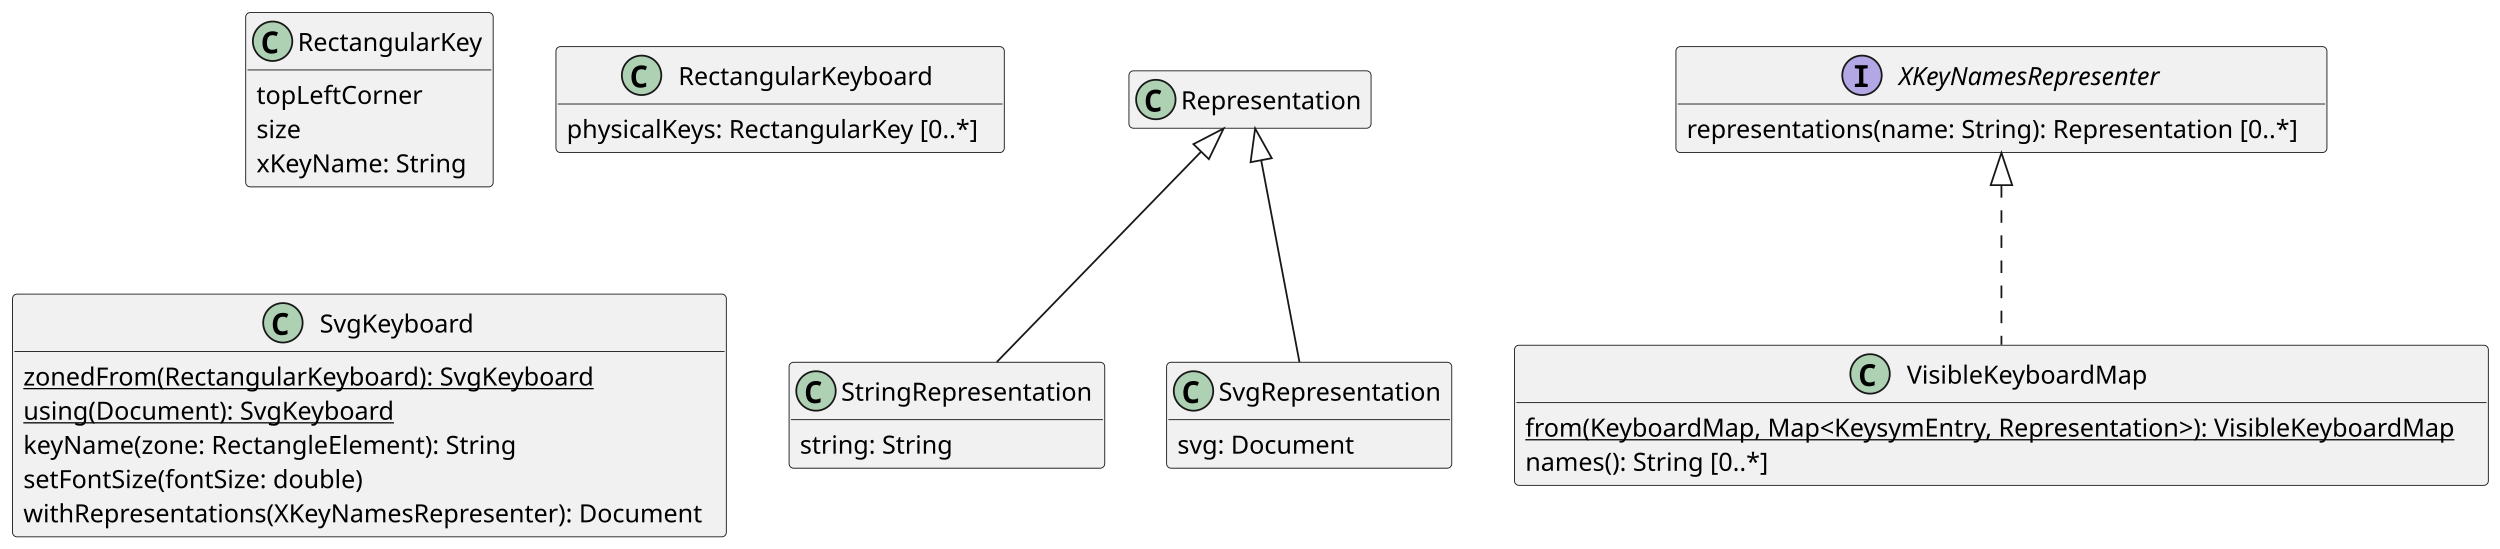
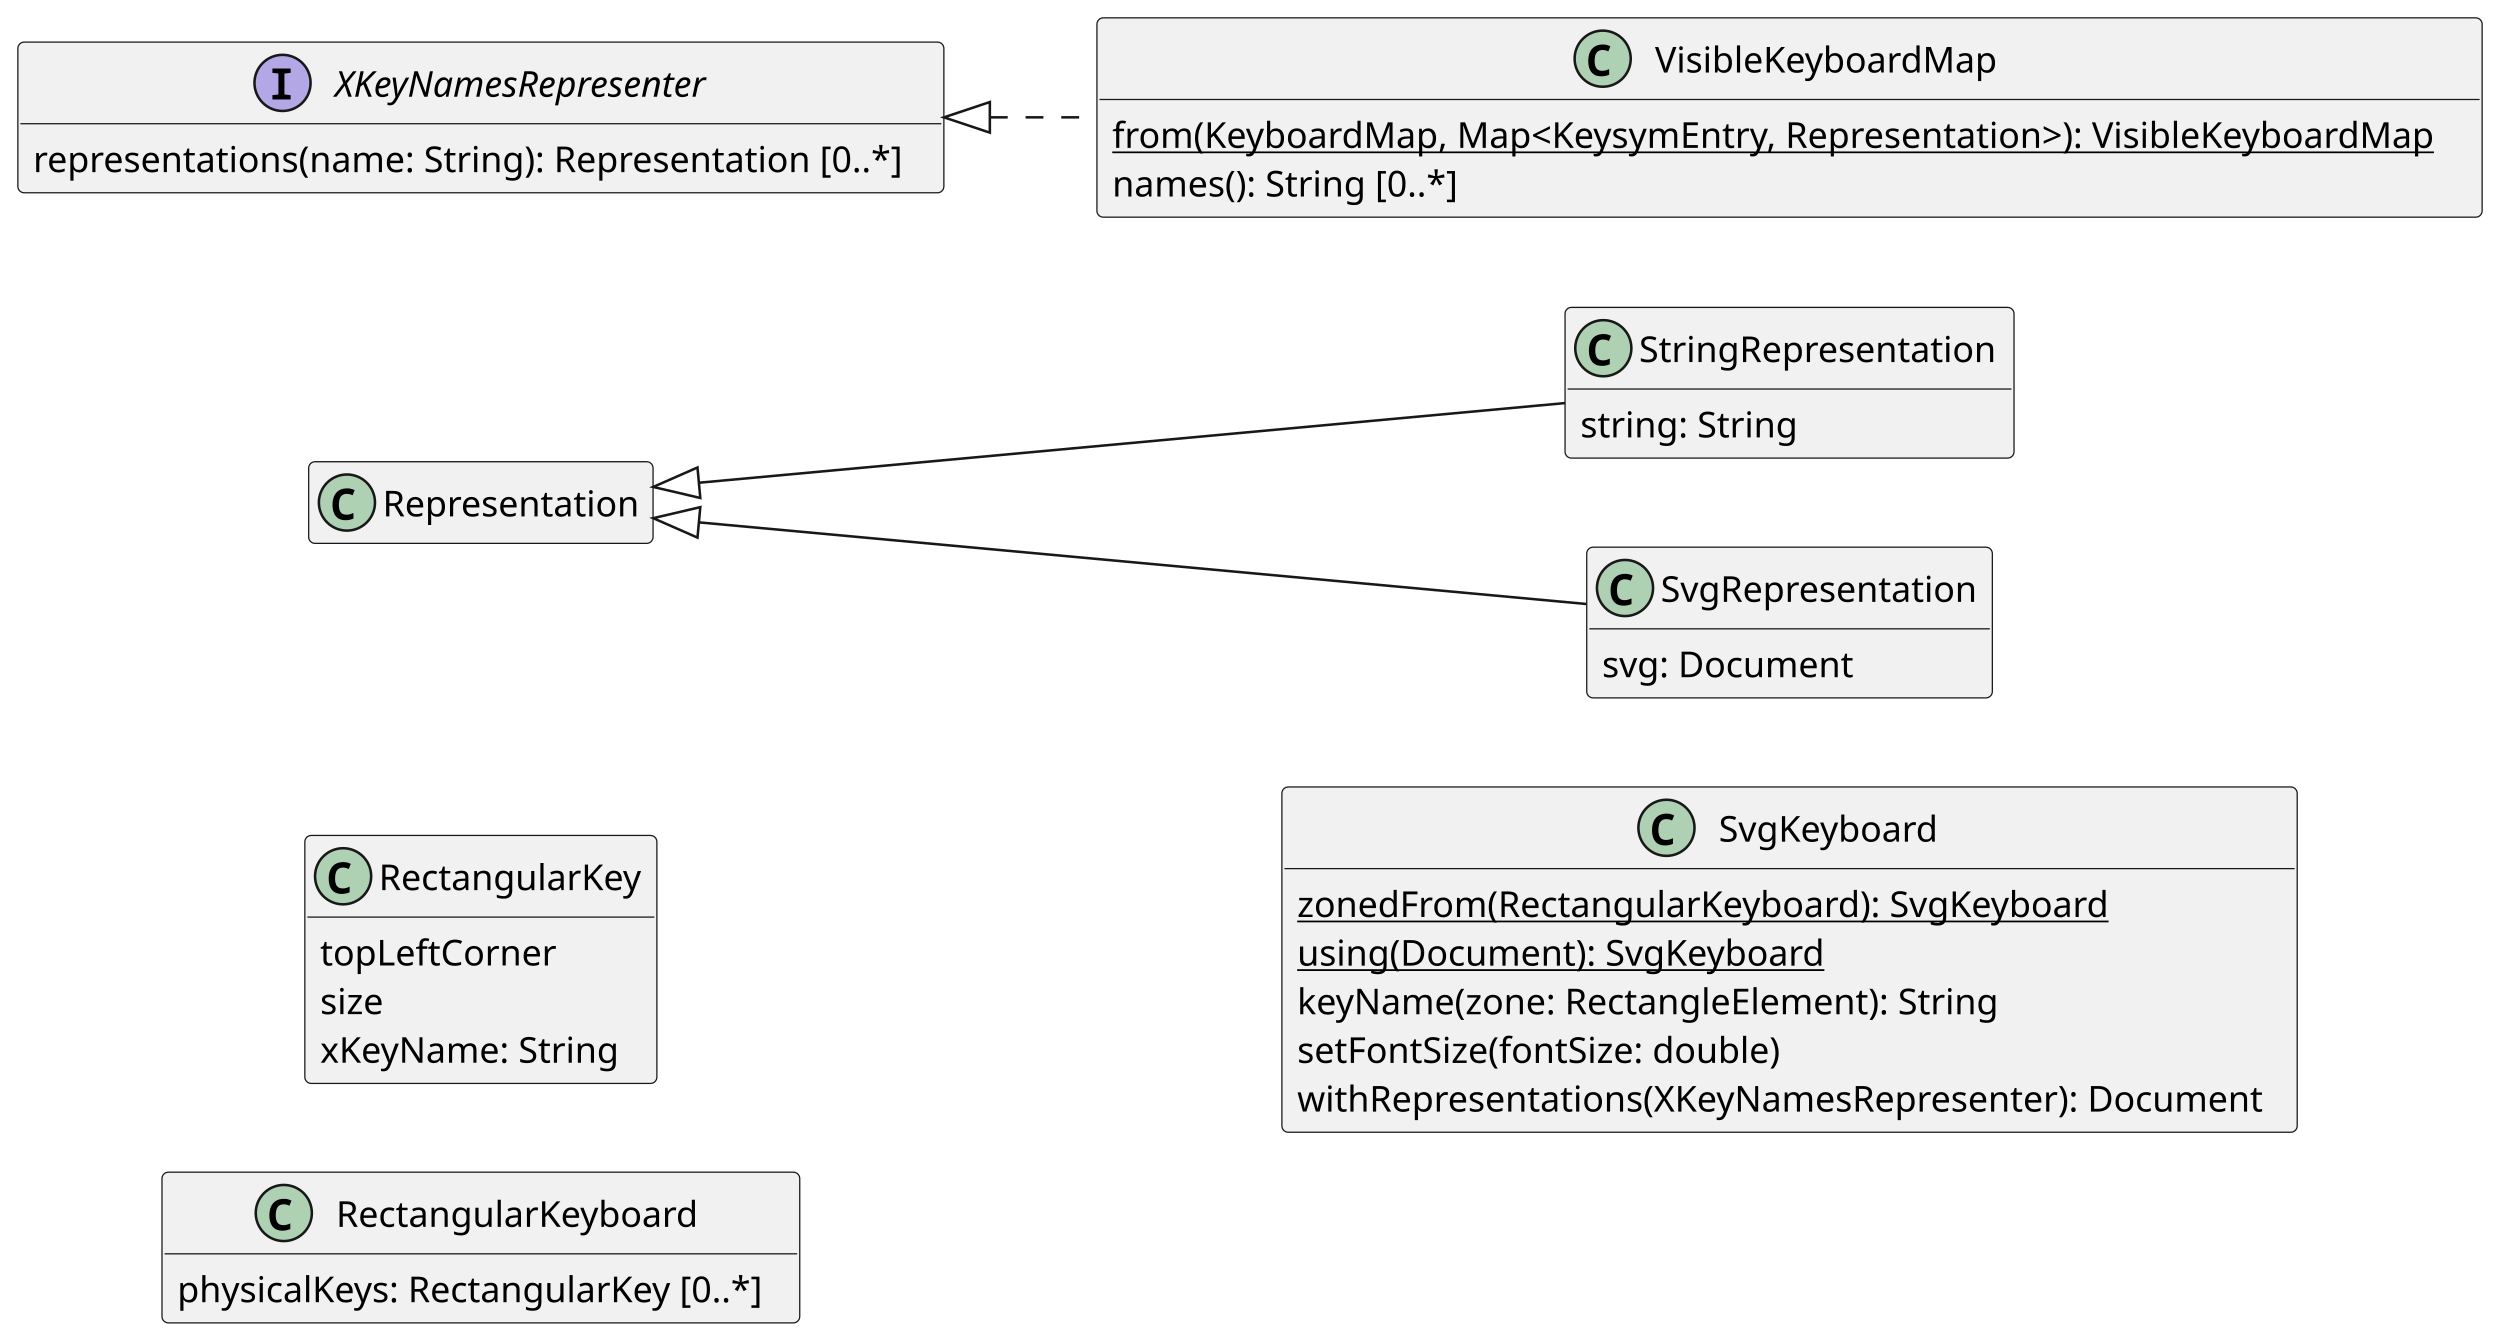
- <svg xmlns="http://www.w3.org/2000/svg" contentStyleType="text/css" height="306px" preserveAspectRatio="none" style="width:1394px;height:306px;background:#FFFFFF;" version="1.1" viewBox="0 0 1394 306" width="1394px" zoomAndPan="magnify">
+ <svg xmlns="http://www.w3.org/2000/svg" contentStyleType="text/css" height="525px" preserveAspectRatio="none" style="width:980px;height:525px;background:#FFFFFF;" version="1.1" viewBox="0 0 980 525" width="980px" zoomAndPan="magnify">
  <defs />
  <g>
    <g id="elem_Representation">
-       <rect codeLine="3" fill="#F1F1F1" height="32" id="Representation" rx="2.5" ry="2.5" style="stroke:#181818;stroke-width:0.5;" width="135" x="629.5" y="39.5" />
-       <ellipse cx="644.5" cy="55.5" fill="#ADD1B2" rx="11" ry="11" style="stroke:#181818;stroke-width:1.0;" />
-       <path d="M643.969,62.422 Q642.219,62.422 641.078,61.688 Q639.953,60.938 639.391,59.594 Q638.844,58.234 638.844,56.438 Q638.844,54.406 639.5,52.953 Q640.156,51.5 641.438,50.719 Q642.719,49.938 644.594,49.938 Q645.484,49.938 646.156,50.125 Q646.828,50.297 647.516,50.641 L646.703,52.656 Q646.078,52.344 645.531,52.219 Q645,52.094 644.516,52.094 Q643.344,52.094 642.641,52.625 Q641.938,53.156 641.641,54.109 Q641.344,55.062 641.344,56.328 Q641.344,58.344 642.062,59.312 Q642.781,60.266 644.375,60.266 Q644.969,60.266 645.594,60.109 Q646.219,59.953 647.047,59.578 L647.047,61.797 Q646.312,62.109 645.516,62.266 Q644.734,62.422 643.969,62.422 Z " fill="#000000" />
-       <text fill="#000000" font-family="sans-serif" font-size="14" lengthAdjust="spacing" textLength="103" x="658.5" y="60.932">Representation</text>
+       <rect codeLine="4" fill="#F1F1F1" height="32" id="Representation" rx="2.5" ry="2.5" style="stroke:#181818;stroke-width:0.5;" width="135" x="121" y="181" />
+       <ellipse cx="136" cy="197" fill="#ADD1B2" rx="11" ry="11" style="stroke:#181818;stroke-width:1.0;" />
+       <path d="M135.469,203.922 Q133.719,203.922 132.578,203.188 Q131.453,202.438 130.891,201.094 Q130.344,199.734 130.344,197.938 Q130.344,195.906 131,194.453 Q131.656,193 132.938,192.219 Q134.219,191.438 136.094,191.438 Q136.984,191.438 137.656,191.625 Q138.328,191.797 139.016,192.141 L138.203,194.156 Q137.578,193.844 137.031,193.719 Q136.5,193.594 136.016,193.594 Q134.844,193.594 134.141,194.125 Q133.438,194.656 133.141,195.609 Q132.844,196.562 132.844,197.828 Q132.844,199.844 133.562,200.812 Q134.281,201.766 135.875,201.766 Q136.469,201.766 137.094,201.609 Q137.719,201.453 138.547,201.078 L138.547,203.297 Q137.812,203.609 137.016,203.766 Q136.234,203.922 135.469,203.922 Z " fill="#000000" />
+       <text fill="#000000" font-family="sans-serif" font-size="14" lengthAdjust="spacing" textLength="103" x="150" y="202.432">Representation</text>
    </g>
    <g id="elem_StringRepresentation">
-       <rect codeLine="5" fill="#F1F1F1" height="59.068" id="StringRepresentation" rx="2.5" ry="2.5" style="stroke:#181818;stroke-width:0.5;" width="176" x="440" y="202" />
-       <ellipse cx="455" cy="218" fill="#ADD1B2" rx="11" ry="11" style="stroke:#181818;stroke-width:1.0;" />
-       <path d="M454.469,224.922 Q452.719,224.922 451.578,224.188 Q450.453,223.438 449.891,222.094 Q449.344,220.734 449.344,218.938 Q449.344,216.906 450,215.453 Q450.656,214 451.938,213.219 Q453.219,212.438 455.094,212.438 Q455.984,212.438 456.656,212.625 Q457.328,212.797 458.016,213.141 L457.203,215.156 Q456.578,214.844 456.031,214.719 Q455.5,214.594 455.016,214.594 Q453.844,214.594 453.141,215.125 Q452.438,215.656 452.141,216.609 Q451.844,217.562 451.844,218.828 Q451.844,220.844 452.562,221.812 Q453.281,222.766 454.875,222.766 Q455.469,222.766 456.094,222.609 Q456.719,222.453 457.547,222.078 L457.547,224.297 Q456.812,224.609 456.016,224.766 Q455.234,224.922 454.469,224.922 Z " fill="#000000" />
-       <text fill="#000000" font-family="sans-serif" font-size="14" lengthAdjust="spacing" textLength="144" x="469" y="223.432">StringRepresentation</text>
-       <line style="stroke:#181818;stroke-width:0.5;" x1="441" x2="615" y1="234" y2="234" />
-       <text fill="#000000" font-family="sans-serif" font-size="14" lengthAdjust="spacing" textLength="89" x="446" y="252.966">string: String</text>
+       <rect codeLine="6" fill="#F1F1F1" height="59.068" id="StringRepresentation" rx="2.5" ry="2.5" style="stroke:#181818;stroke-width:0.5;" width="176" x="613.5" y="120.5" />
+       <ellipse cx="628.5" cy="136.5" fill="#ADD1B2" rx="11" ry="11" style="stroke:#181818;stroke-width:1.0;" />
+       <path d="M627.969,143.422 Q626.219,143.422 625.078,142.688 Q623.953,141.938 623.391,140.594 Q622.844,139.234 622.844,137.438 Q622.844,135.406 623.5,133.953 Q624.156,132.5 625.438,131.719 Q626.719,130.938 628.594,130.938 Q629.484,130.938 630.156,131.125 Q630.828,131.297 631.516,131.641 L630.703,133.656 Q630.078,133.344 629.531,133.219 Q629,133.094 628.516,133.094 Q627.344,133.094 626.641,133.625 Q625.938,134.156 625.641,135.109 Q625.344,136.062 625.344,137.328 Q625.344,139.344 626.062,140.312 Q626.781,141.266 628.375,141.266 Q628.969,141.266 629.594,141.109 Q630.219,140.953 631.047,140.578 L631.047,142.797 Q630.312,143.109 629.516,143.266 Q628.734,143.422 627.969,143.422 Z " fill="#000000" />
+       <text fill="#000000" font-family="sans-serif" font-size="14" lengthAdjust="spacing" textLength="144" x="642.5" y="141.932">StringRepresentation</text>
+       <line style="stroke:#181818;stroke-width:0.5;" x1="614.5" x2="788.5" y1="152.5" y2="152.5" />
+       <text fill="#000000" font-family="sans-serif" font-size="14" lengthAdjust="spacing" textLength="89" x="619.5" y="171.466">string: String</text>
    </g>
    <g id="elem_SvgRepresentation">
-       <rect codeLine="8" fill="#F1F1F1" height="59.068" id="SvgRepresentation" rx="2.5" ry="2.5" style="stroke:#181818;stroke-width:0.5;" width="159" x="650.5" y="202" />
-       <ellipse cx="665.5" cy="218" fill="#ADD1B2" rx="11" ry="11" style="stroke:#181818;stroke-width:1.0;" />
-       <path d="M664.969,224.922 Q663.219,224.922 662.078,224.188 Q660.953,223.438 660.391,222.094 Q659.844,220.734 659.844,218.938 Q659.844,216.906 660.5,215.453 Q661.156,214 662.438,213.219 Q663.719,212.438 665.594,212.438 Q666.484,212.438 667.156,212.625 Q667.828,212.797 668.516,213.141 L667.703,215.156 Q667.078,214.844 666.531,214.719 Q666,214.594 665.516,214.594 Q664.344,214.594 663.641,215.125 Q662.938,215.656 662.641,216.609 Q662.344,217.562 662.344,218.828 Q662.344,220.844 663.062,221.812 Q663.781,222.766 665.375,222.766 Q665.969,222.766 666.594,222.609 Q667.219,222.453 668.047,222.078 L668.047,224.297 Q667.312,224.609 666.516,224.766 Q665.734,224.922 664.969,224.922 Z " fill="#000000" />
-       <text fill="#000000" font-family="sans-serif" font-size="14" lengthAdjust="spacing" textLength="127" x="679.5" y="223.432">SvgRepresentation</text>
-       <line style="stroke:#181818;stroke-width:0.5;" x1="651.5" x2="808.5" y1="234" y2="234" />
-       <text fill="#000000" font-family="sans-serif" font-size="14" lengthAdjust="spacing" textLength="100" x="656.5" y="252.966">svg: Document</text>
+       <rect codeLine="9" fill="#F1F1F1" height="59.068" id="SvgRepresentation" rx="2.5" ry="2.5" style="stroke:#181818;stroke-width:0.5;" width="159" x="622" y="214.5" />
+       <ellipse cx="637" cy="230.5" fill="#ADD1B2" rx="11" ry="11" style="stroke:#181818;stroke-width:1.0;" />
+       <path d="M636.469,237.422 Q634.719,237.422 633.578,236.688 Q632.453,235.938 631.891,234.594 Q631.344,233.234 631.344,231.438 Q631.344,229.406 632,227.953 Q632.656,226.5 633.938,225.719 Q635.219,224.938 637.094,224.938 Q637.984,224.938 638.656,225.125 Q639.328,225.297 640.016,225.641 L639.203,227.656 Q638.578,227.344 638.031,227.219 Q637.5,227.094 637.016,227.094 Q635.844,227.094 635.141,227.625 Q634.438,228.156 634.141,229.109 Q633.844,230.062 633.844,231.328 Q633.844,233.344 634.562,234.312 Q635.281,235.266 636.875,235.266 Q637.469,235.266 638.094,235.109 Q638.719,234.953 639.547,234.578 L639.547,236.797 Q638.812,237.109 638.016,237.266 Q637.234,237.422 636.469,237.422 Z " fill="#000000" />
+       <text fill="#000000" font-family="sans-serif" font-size="14" lengthAdjust="spacing" textLength="127" x="651" y="235.932">SvgRepresentation</text>
+       <line style="stroke:#181818;stroke-width:0.5;" x1="623" x2="780" y1="246.5" y2="246.5" />
+       <text fill="#000000" font-family="sans-serif" font-size="14" lengthAdjust="spacing" textLength="100" x="628" y="265.466">svg: Document</text>
    </g>
    <g id="elem_XKeyNamesRepresenter">
-       <rect codeLine="14" fill="#F1F1F1" height="59.068" id="XKeyNamesRepresenter" rx="2.5" ry="2.5" style="stroke:#181818;stroke-width:0.5;" width="363" x="934.5" y="26" />
-       <ellipse cx="1038.25" cy="42" fill="#B4A7E5" rx="11" ry="11" style="stroke:#181818;stroke-width:1.0;" />
-       <path d="M1034.281,48.5 L1034.281,46.797 L1036.641,46.531 L1036.641,38.328 L1034.281,38.062 L1034.281,36.359 L1041.422,36.359 L1041.422,38.062 L1039,38.328 L1039,46.531 L1041.422,46.797 L1041.422,48.5 L1034.281,48.5 Z " fill="#000000" />
-       <text fill="#000000" font-family="sans-serif" font-size="14" font-style="italic" lengthAdjust="spacing" textLength="147" x="1058.75" y="47.432">XKeyNamesRepresenter</text>
-       <line style="stroke:#181818;stroke-width:0.5;" x1="935.5" x2="1296.5" y1="58" y2="58" />
-       <text fill="#000000" font-family="sans-serif" font-size="14" lengthAdjust="spacing" textLength="351" x="940.5" y="76.966">representations(name: String): Representation [0..*]</text>
+       <rect codeLine="15" fill="#F1F1F1" height="59.068" id="XKeyNamesRepresenter" rx="2.5" ry="2.5" style="stroke:#181818;stroke-width:0.5;" width="363" x="7" y="16.5" />
+       <ellipse cx="110.75" cy="32.5" fill="#B4A7E5" rx="11" ry="11" style="stroke:#181818;stroke-width:1.0;" />
+       <path d="M106.781,39 L106.781,37.297 L109.141,37.031 L109.141,28.828 L106.781,28.562 L106.781,26.859 L113.922,26.859 L113.922,28.562 L111.5,28.828 L111.5,37.031 L113.922,37.297 L113.922,39 L106.781,39 Z " fill="#000000" />
+       <text fill="#000000" font-family="sans-serif" font-size="14" font-style="italic" lengthAdjust="spacing" textLength="147" x="131.25" y="37.932">XKeyNamesRepresenter</text>
+       <line style="stroke:#181818;stroke-width:0.5;" x1="8" x2="369" y1="48.5" y2="48.5" />
+       <text fill="#000000" font-family="sans-serif" font-size="14" lengthAdjust="spacing" textLength="351" x="13" y="67.466">representations(name: String): Representation [0..*]</text>
    </g>
    <g id="elem_VisibleKeyboardMap">
-       <rect codeLine="18" fill="#F1F1F1" height="78.136" id="VisibleKeyboardMap" rx="2.5" ry="2.5" style="stroke:#181818;stroke-width:0.5;" width="543" x="844.5" y="192.5" />
-       <ellipse cx="1042.75" cy="208.5" fill="#ADD1B2" rx="11" ry="11" style="stroke:#181818;stroke-width:1.0;" />
-       <path d="M1042.219,215.422 Q1040.469,215.422 1039.328,214.688 Q1038.203,213.938 1037.641,212.594 Q1037.094,211.234 1037.094,209.438 Q1037.094,207.406 1037.75,205.953 Q1038.406,204.5 1039.688,203.719 Q1040.969,202.938 1042.844,202.938 Q1043.734,202.938 1044.406,203.125 Q1045.078,203.297 1045.766,203.641 L1044.953,205.656 Q1044.328,205.344 1043.781,205.219 Q1043.25,205.094 1042.766,205.094 Q1041.594,205.094 1040.891,205.625 Q1040.188,206.156 1039.891,207.109 Q1039.594,208.062 1039.594,209.328 Q1039.594,211.344 1040.312,212.312 Q1041.031,213.266 1042.625,213.266 Q1043.219,213.266 1043.844,213.109 Q1044.469,212.953 1045.297,212.578 L1045.297,214.797 Q1044.562,215.109 1043.766,215.266 Q1042.984,215.422 1042.219,215.422 Z " fill="#000000" />
-       <text fill="#000000" font-family="sans-serif" font-size="14" lengthAdjust="spacing" textLength="138" x="1063.25" y="213.932">VisibleKeyboardMap</text>
-       <line style="stroke:#181818;stroke-width:0.5;" x1="845.5" x2="1386.5" y1="224.5" y2="224.5" />
-       <text fill="#000000" font-family="sans-serif" font-size="14" lengthAdjust="spacing" text-decoration="underline" textLength="531" x="850.5" y="243.466">from(KeyboardMap, Map&lt;KeysymEntry, Representation&gt;): VisibleKeyboardMap</text>
-       <text fill="#000000" font-family="sans-serif" font-size="14" lengthAdjust="spacing" textLength="140" x="850.5" y="262.534">names(): String [0..*]</text>
+       <rect codeLine="19" fill="#F1F1F1" height="78.136" id="VisibleKeyboardMap" rx="2.5" ry="2.5" style="stroke:#181818;stroke-width:0.5;" width="543" x="430" y="7" />
+       <ellipse cx="628.25" cy="23" fill="#ADD1B2" rx="11" ry="11" style="stroke:#181818;stroke-width:1.0;" />
+       <path d="M627.719,29.922 Q625.969,29.922 624.828,29.188 Q623.703,28.438 623.141,27.094 Q622.594,25.734 622.594,23.938 Q622.594,21.906 623.25,20.453 Q623.906,19 625.188,18.219 Q626.469,17.438 628.344,17.438 Q629.234,17.438 629.906,17.625 Q630.578,17.797 631.266,18.141 L630.453,20.156 Q629.828,19.844 629.281,19.719 Q628.75,19.594 628.266,19.594 Q627.094,19.594 626.391,20.125 Q625.688,20.656 625.391,21.609 Q625.094,22.562 625.094,23.828 Q625.094,25.844 625.812,26.812 Q626.531,27.766 628.125,27.766 Q628.719,27.766 629.344,27.609 Q629.969,27.453 630.797,27.078 L630.797,29.297 Q630.062,29.609 629.266,29.766 Q628.484,29.922 627.719,29.922 Z " fill="#000000" />
+       <text fill="#000000" font-family="sans-serif" font-size="14" lengthAdjust="spacing" textLength="138" x="648.75" y="28.432">VisibleKeyboardMap</text>
+       <line style="stroke:#181818;stroke-width:0.5;" x1="431" x2="972" y1="39" y2="39" />
+       <text fill="#000000" font-family="sans-serif" font-size="14" lengthAdjust="spacing" text-decoration="underline" textLength="531" x="436" y="57.966">from(KeyboardMap, Map&lt;KeysymEntry, Representation&gt;): VisibleKeyboardMap</text>
+       <text fill="#000000" font-family="sans-serif" font-size="14" lengthAdjust="spacing" textLength="140" x="436" y="77.034">names(): String [0..*]</text>
    </g>
    <g id="elem_RectangularKey">
-       <rect codeLine="24" fill="#F1F1F1" height="97.204" id="RectangularKey" rx="2.5" ry="2.5" style="stroke:#181818;stroke-width:0.5;" width="138" x="137" y="7" />
-       <ellipse cx="152" cy="23" fill="#ADD1B2" rx="11" ry="11" style="stroke:#181818;stroke-width:1.0;" />
-       <path d="M151.469,29.922 Q149.719,29.922 148.578,29.188 Q147.453,28.438 146.891,27.094 Q146.344,25.734 146.344,23.938 Q146.344,21.906 147,20.453 Q147.656,19 148.938,18.219 Q150.219,17.438 152.094,17.438 Q152.984,17.438 153.656,17.625 Q154.328,17.797 155.016,18.141 L154.203,20.156 Q153.578,19.844 153.031,19.719 Q152.5,19.594 152.016,19.594 Q150.844,19.594 150.141,20.125 Q149.438,20.656 149.141,21.609 Q148.844,22.562 148.844,23.828 Q148.844,25.844 149.562,26.812 Q150.281,27.766 151.875,27.766 Q152.469,27.766 153.094,27.609 Q153.719,27.453 154.547,27.078 L154.547,29.297 Q153.812,29.609 153.016,29.766 Q152.234,29.922 151.469,29.922 Z " fill="#000000" />
-       <text fill="#000000" font-family="sans-serif" font-size="14" lengthAdjust="spacing" textLength="106" x="166" y="28.432">RectangularKey</text>
-       <line style="stroke:#181818;stroke-width:0.5;" x1="138" x2="274" y1="39" y2="39" />
-       <text fill="#000000" font-family="sans-serif" font-size="14" lengthAdjust="spacing" textLength="93" x="143" y="57.966">topLeftCorner</text>
-       <text fill="#000000" font-family="sans-serif" font-size="14" lengthAdjust="spacing" textLength="26" x="143" y="77.034">size</text>
-       <text fill="#000000" font-family="sans-serif" font-size="14" lengthAdjust="spacing" textLength="120" x="143" y="96.102">xKeyName: String</text>
+       <rect codeLine="25" fill="#F1F1F1" height="97.204" id="RectangularKey" rx="2.5" ry="2.5" style="stroke:#181818;stroke-width:0.5;" width="138" x="119.5" y="327.5" />
+       <ellipse cx="134.5" cy="343.5" fill="#ADD1B2" rx="11" ry="11" style="stroke:#181818;stroke-width:1.0;" />
+       <path d="M133.969,350.422 Q132.219,350.422 131.078,349.688 Q129.953,348.938 129.391,347.594 Q128.844,346.234 128.844,344.438 Q128.844,342.406 129.5,340.953 Q130.156,339.5 131.438,338.719 Q132.719,337.938 134.594,337.938 Q135.484,337.938 136.156,338.125 Q136.828,338.297 137.516,338.641 L136.703,340.656 Q136.078,340.344 135.531,340.219 Q135,340.094 134.516,340.094 Q133.344,340.094 132.641,340.625 Q131.938,341.156 131.641,342.109 Q131.344,343.062 131.344,344.328 Q131.344,346.344 132.062,347.312 Q132.781,348.266 134.375,348.266 Q134.969,348.266 135.594,348.109 Q136.219,347.953 137.047,347.578 L137.047,349.797 Q136.312,350.109 135.516,350.266 Q134.734,350.422 133.969,350.422 Z " fill="#000000" />
+       <text fill="#000000" font-family="sans-serif" font-size="14" lengthAdjust="spacing" textLength="106" x="148.5" y="348.932">RectangularKey</text>
+       <line style="stroke:#181818;stroke-width:0.5;" x1="120.5" x2="256.5" y1="359.5" y2="359.5" />
+       <text fill="#000000" font-family="sans-serif" font-size="14" lengthAdjust="spacing" textLength="93" x="125.5" y="378.466">topLeftCorner</text>
+       <text fill="#000000" font-family="sans-serif" font-size="14" lengthAdjust="spacing" textLength="26" x="125.5" y="397.534">size</text>
+       <text fill="#000000" font-family="sans-serif" font-size="14" lengthAdjust="spacing" textLength="120" x="125.5" y="416.602">xKeyName: String</text>
    </g>
    <g id="elem_RectangularKeyboard">
-       <rect codeLine="30" fill="#F1F1F1" height="59.068" id="RectangularKeyboard" rx="2.5" ry="2.5" style="stroke:#181818;stroke-width:0.5;" width="250" x="310" y="26" />
-       <ellipse cx="357.75" cy="42" fill="#ADD1B2" rx="11" ry="11" style="stroke:#181818;stroke-width:1.0;" />
-       <path d="M357.219,48.922 Q355.469,48.922 354.328,48.188 Q353.203,47.438 352.641,46.094 Q352.094,44.734 352.094,42.938 Q352.094,40.906 352.75,39.453 Q353.406,38 354.688,37.219 Q355.969,36.438 357.844,36.438 Q358.734,36.438 359.406,36.625 Q360.078,36.797 360.766,37.141 L359.953,39.156 Q359.328,38.844 358.781,38.719 Q358.25,38.594 357.766,38.594 Q356.594,38.594 355.891,39.125 Q355.188,39.656 354.891,40.609 Q354.594,41.562 354.594,42.828 Q354.594,44.844 355.312,45.812 Q356.031,46.766 357.625,46.766 Q358.219,46.766 358.844,46.609 Q359.469,46.453 360.297,46.078 L360.297,48.297 Q359.562,48.609 358.766,48.766 Q357.984,48.922 357.219,48.922 Z " fill="#000000" />
-       <text fill="#000000" font-family="sans-serif" font-size="14" lengthAdjust="spacing" textLength="146" x="378.25" y="47.432">RectangularKeyboard</text>
-       <line style="stroke:#181818;stroke-width:0.5;" x1="311" x2="559" y1="58" y2="58" />
-       <text fill="#000000" font-family="sans-serif" font-size="14" lengthAdjust="spacing" textLength="238" x="316" y="76.966">physicalKeys: RectangularKey [0..*]</text>
+       <rect codeLine="31" fill="#F1F1F1" height="59.068" id="RectangularKeyboard" rx="2.5" ry="2.5" style="stroke:#181818;stroke-width:0.5;" width="250" x="63.5" y="459.5" />
+       <ellipse cx="111.25" cy="475.5" fill="#ADD1B2" rx="11" ry="11" style="stroke:#181818;stroke-width:1.0;" />
+       <path d="M110.719,482.422 Q108.969,482.422 107.828,481.688 Q106.703,480.938 106.141,479.594 Q105.594,478.234 105.594,476.438 Q105.594,474.406 106.25,472.953 Q106.906,471.5 108.188,470.719 Q109.469,469.938 111.344,469.938 Q112.234,469.938 112.906,470.125 Q113.578,470.297 114.266,470.641 L113.453,472.656 Q112.828,472.344 112.281,472.219 Q111.75,472.094 111.266,472.094 Q110.094,472.094 109.391,472.625 Q108.688,473.156 108.391,474.109 Q108.094,475.062 108.094,476.328 Q108.094,478.344 108.812,479.312 Q109.531,480.266 111.125,480.266 Q111.719,480.266 112.344,480.109 Q112.969,479.953 113.797,479.578 L113.797,481.797 Q113.062,482.109 112.266,482.266 Q111.484,482.422 110.719,482.422 Z " fill="#000000" />
+       <text fill="#000000" font-family="sans-serif" font-size="14" lengthAdjust="spacing" textLength="146" x="131.75" y="480.932">RectangularKeyboard</text>
+       <line style="stroke:#181818;stroke-width:0.5;" x1="64.5" x2="312.5" y1="491.5" y2="491.5" />
+       <text fill="#000000" font-family="sans-serif" font-size="14" lengthAdjust="spacing" textLength="238" x="69.5" y="510.466">physicalKeys: RectangularKey [0..*]</text>
    </g>
    <g id="elem_SvgKeyboard">
-       <rect codeLine="34" fill="#F1F1F1" height="135.34" id="SvgKeyboard" rx="2.5" ry="2.5" style="stroke:#181818;stroke-width:0.5;" width="398" x="7" y="164" />
-       <ellipse cx="157.75" cy="180" fill="#ADD1B2" rx="11" ry="11" style="stroke:#181818;stroke-width:1.0;" />
-       <path d="M157.219,186.922 Q155.469,186.922 154.328,186.188 Q153.203,185.438 152.641,184.094 Q152.094,182.734 152.094,180.938 Q152.094,178.906 152.75,177.453 Q153.406,176 154.688,175.219 Q155.969,174.438 157.844,174.438 Q158.734,174.438 159.406,174.625 Q160.078,174.797 160.766,175.141 L159.953,177.156 Q159.328,176.844 158.781,176.719 Q158.25,176.594 157.766,176.594 Q156.594,176.594 155.891,177.125 Q155.188,177.656 154.891,178.609 Q154.594,179.562 154.594,180.828 Q154.594,182.844 155.312,183.812 Q156.031,184.766 157.625,184.766 Q158.219,184.766 158.844,184.609 Q159.469,184.453 160.297,184.078 L160.297,186.297 Q159.562,186.609 158.766,186.766 Q157.984,186.922 157.219,186.922 Z " fill="#000000" />
-       <text fill="#000000" font-family="sans-serif" font-size="14" lengthAdjust="spacing" textLength="88" x="178.25" y="185.432">SvgKeyboard</text>
-       <line style="stroke:#181818;stroke-width:0.5;" x1="8" x2="404" y1="196" y2="196" />
-       <text fill="#000000" font-family="sans-serif" font-size="14" lengthAdjust="spacing" text-decoration="underline" textLength="325" x="13" y="214.966">zonedFrom(RectangularKeyboard): SvgKeyboard</text>
-       <text fill="#000000" font-family="sans-serif" font-size="14" lengthAdjust="spacing" text-decoration="underline" textLength="211" x="13" y="234.034">using(Document): SvgKeyboard</text>
-       <text fill="#000000" font-family="sans-serif" font-size="14" lengthAdjust="spacing" textLength="281" x="13" y="253.102">keyName(zone: RectangleElement): String</text>
-       <text fill="#000000" font-family="sans-serif" font-size="14" lengthAdjust="spacing" textLength="193" x="13" y="272.17">setFontSize(fontSize: double)</text>
-       <text fill="#000000" font-family="sans-serif" font-size="14" lengthAdjust="spacing" textLength="386" x="13" y="291.238">withRepresentations(XKeyNamesRepresenter): Document</text>
+       <rect codeLine="35" fill="#F1F1F1" height="135.34" id="SvgKeyboard" rx="2.5" ry="2.5" style="stroke:#181818;stroke-width:0.5;" width="398" x="502.5" y="308.5" />
+       <ellipse cx="653.25" cy="324.5" fill="#ADD1B2" rx="11" ry="11" style="stroke:#181818;stroke-width:1.0;" />
+       <path d="M652.719,331.422 Q650.969,331.422 649.828,330.688 Q648.703,329.938 648.141,328.594 Q647.594,327.234 647.594,325.438 Q647.594,323.406 648.25,321.953 Q648.906,320.5 650.188,319.719 Q651.469,318.938 653.344,318.938 Q654.234,318.938 654.906,319.125 Q655.578,319.297 656.266,319.641 L655.453,321.656 Q654.828,321.344 654.281,321.219 Q653.75,321.094 653.266,321.094 Q652.094,321.094 651.391,321.625 Q650.688,322.156 650.391,323.109 Q650.094,324.062 650.094,325.328 Q650.094,327.344 650.812,328.312 Q651.531,329.266 653.125,329.266 Q653.719,329.266 654.344,329.109 Q654.969,328.953 655.797,328.578 L655.797,330.797 Q655.062,331.109 654.266,331.266 Q653.484,331.422 652.719,331.422 Z " fill="#000000" />
+       <text fill="#000000" font-family="sans-serif" font-size="14" lengthAdjust="spacing" textLength="88" x="673.75" y="329.932">SvgKeyboard</text>
+       <line style="stroke:#181818;stroke-width:0.5;" x1="503.5" x2="899.5" y1="340.5" y2="340.5" />
+       <text fill="#000000" font-family="sans-serif" font-size="14" lengthAdjust="spacing" text-decoration="underline" textLength="325" x="508.5" y="359.466">zonedFrom(RectangularKeyboard): SvgKeyboard</text>
+       <text fill="#000000" font-family="sans-serif" font-size="14" lengthAdjust="spacing" text-decoration="underline" textLength="211" x="508.5" y="378.534">using(Document): SvgKeyboard</text>
+       <text fill="#000000" font-family="sans-serif" font-size="14" lengthAdjust="spacing" textLength="281" x="508.5" y="397.602">keyName(zone: RectangleElement): String</text>
+       <text fill="#000000" font-family="sans-serif" font-size="14" lengthAdjust="spacing" textLength="193" x="508.5" y="416.67">setFontSize(fontSize: double)</text>
+       <text fill="#000000" font-family="sans-serif" font-size="14" lengthAdjust="spacing" textLength="386" x="508.5" y="435.738">withRepresentations(XKeyNamesRepresenter): Document</text>
    </g>
    <g id="link_Representation_StringRepresentation">
-       <path codeLine="11" d="M669.758,84.551 C641.568,113.571 592.05,164.55 555.81,201.86 " fill="none" id="Representation-backto-StringRepresentation" style="stroke:#181818;stroke-width:1.0;" />
-       <polygon fill="none" points="682.3,71.64,665.454,80.371,674.062,88.732,682.3,71.64" style="stroke:#181818;stroke-width:1.0;" />
+       <path codeLine="12" d="M273.964,189.231 C365.464,180.811 512.32,167.31 613.5,158 " fill="none" id="Representation-backto-StringRepresentation" style="stroke:#181818;stroke-width:1.0;" />
+       <polygon fill="none" points="256.04,190.88,274.514,195.205,273.414,183.256,256.04,190.88" style="stroke:#181818;stroke-width:1.0;" />
    </g>
    <g id="link_Representation_SvgRepresentation">
-       <path codeLine="12" d="M703.222,89.325 C708.722,118.345 717.49,164.55 724.57,201.86 " fill="none" id="Representation-backto-SvgRepresentation" style="stroke:#181818;stroke-width:1.0;" />
-       <polygon fill="none" points="699.87,71.64,697.327,90.442,709.117,88.208,699.87,71.64" style="stroke:#181818;stroke-width:1.0;" />
+       <path codeLine="13" d="M273.964,204.768 C368.024,213.418 521.63,227.55 621.86,236.77 " fill="none" id="Representation-backto-SvgRepresentation" style="stroke:#181818;stroke-width:1.0;" />
+       <polygon fill="none" points="256.04,203.12,273.415,210.743,274.514,198.794,256.04,203.12" style="stroke:#181818;stroke-width:1.0;" />
    </g>
    <g id="link_XKeyNamesRepresenter_VisibleKeyboardMap">
-       <path codeLine="22" d="M1116,103.23 C1116,132.48 1116,159.99 1116,192.26 " fill="none" id="XKeyNamesRepresenter-backto-VisibleKeyboardMap" style="stroke:#181818;stroke-width:1.0;stroke-dasharray:7.0,7.0;" />
-       <polygon fill="none" points="1116,85.23,1110,103.23,1122,103.23,1116,85.23" style="stroke:#181818;stroke-width:1.0;" />
+       <path codeLine="23" d="M388.02,46 C407.41,46 409.43,46 429.57,46 " fill="none" id="XKeyNamesRepresenter-backto-VisibleKeyboardMap" style="stroke:#181818;stroke-width:1.0;stroke-dasharray:7.0,7.0;" />
+       <polygon fill="none" points="370.02,46,388.02,52,388.02,40,370.02,46" style="stroke:#181818;stroke-width:1.0;" />
    </g>
  </g>
</svg>
